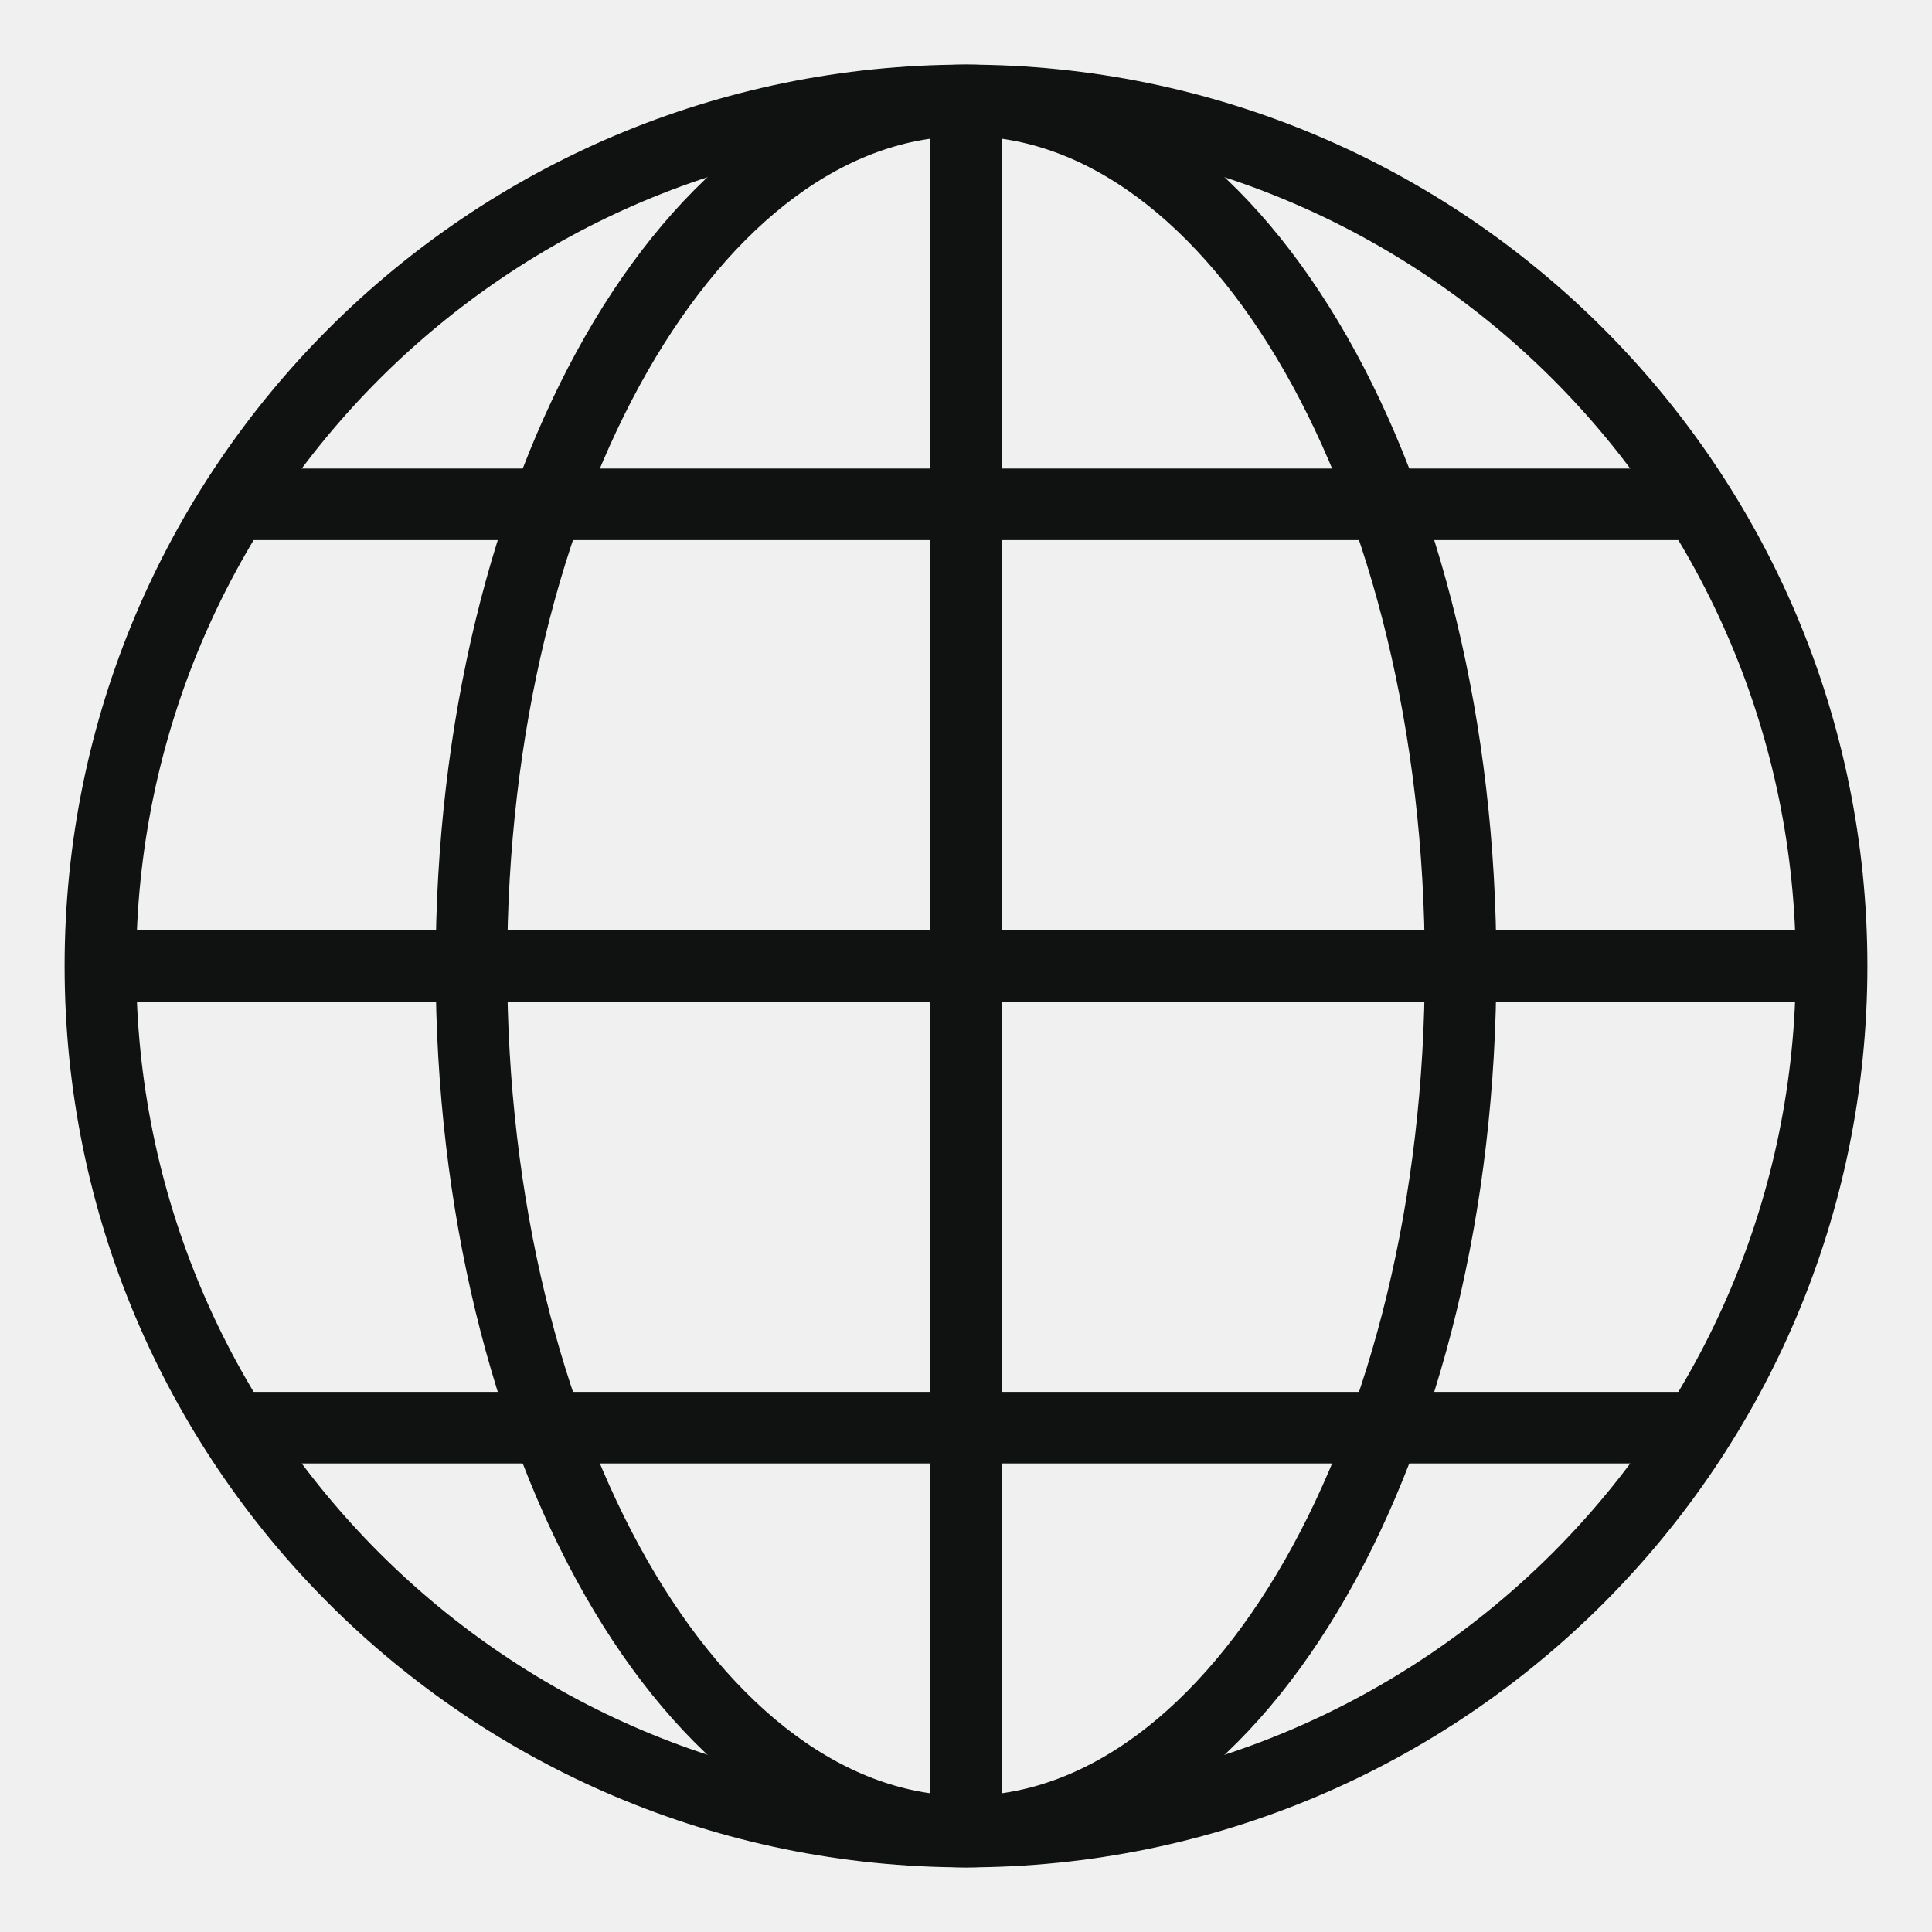
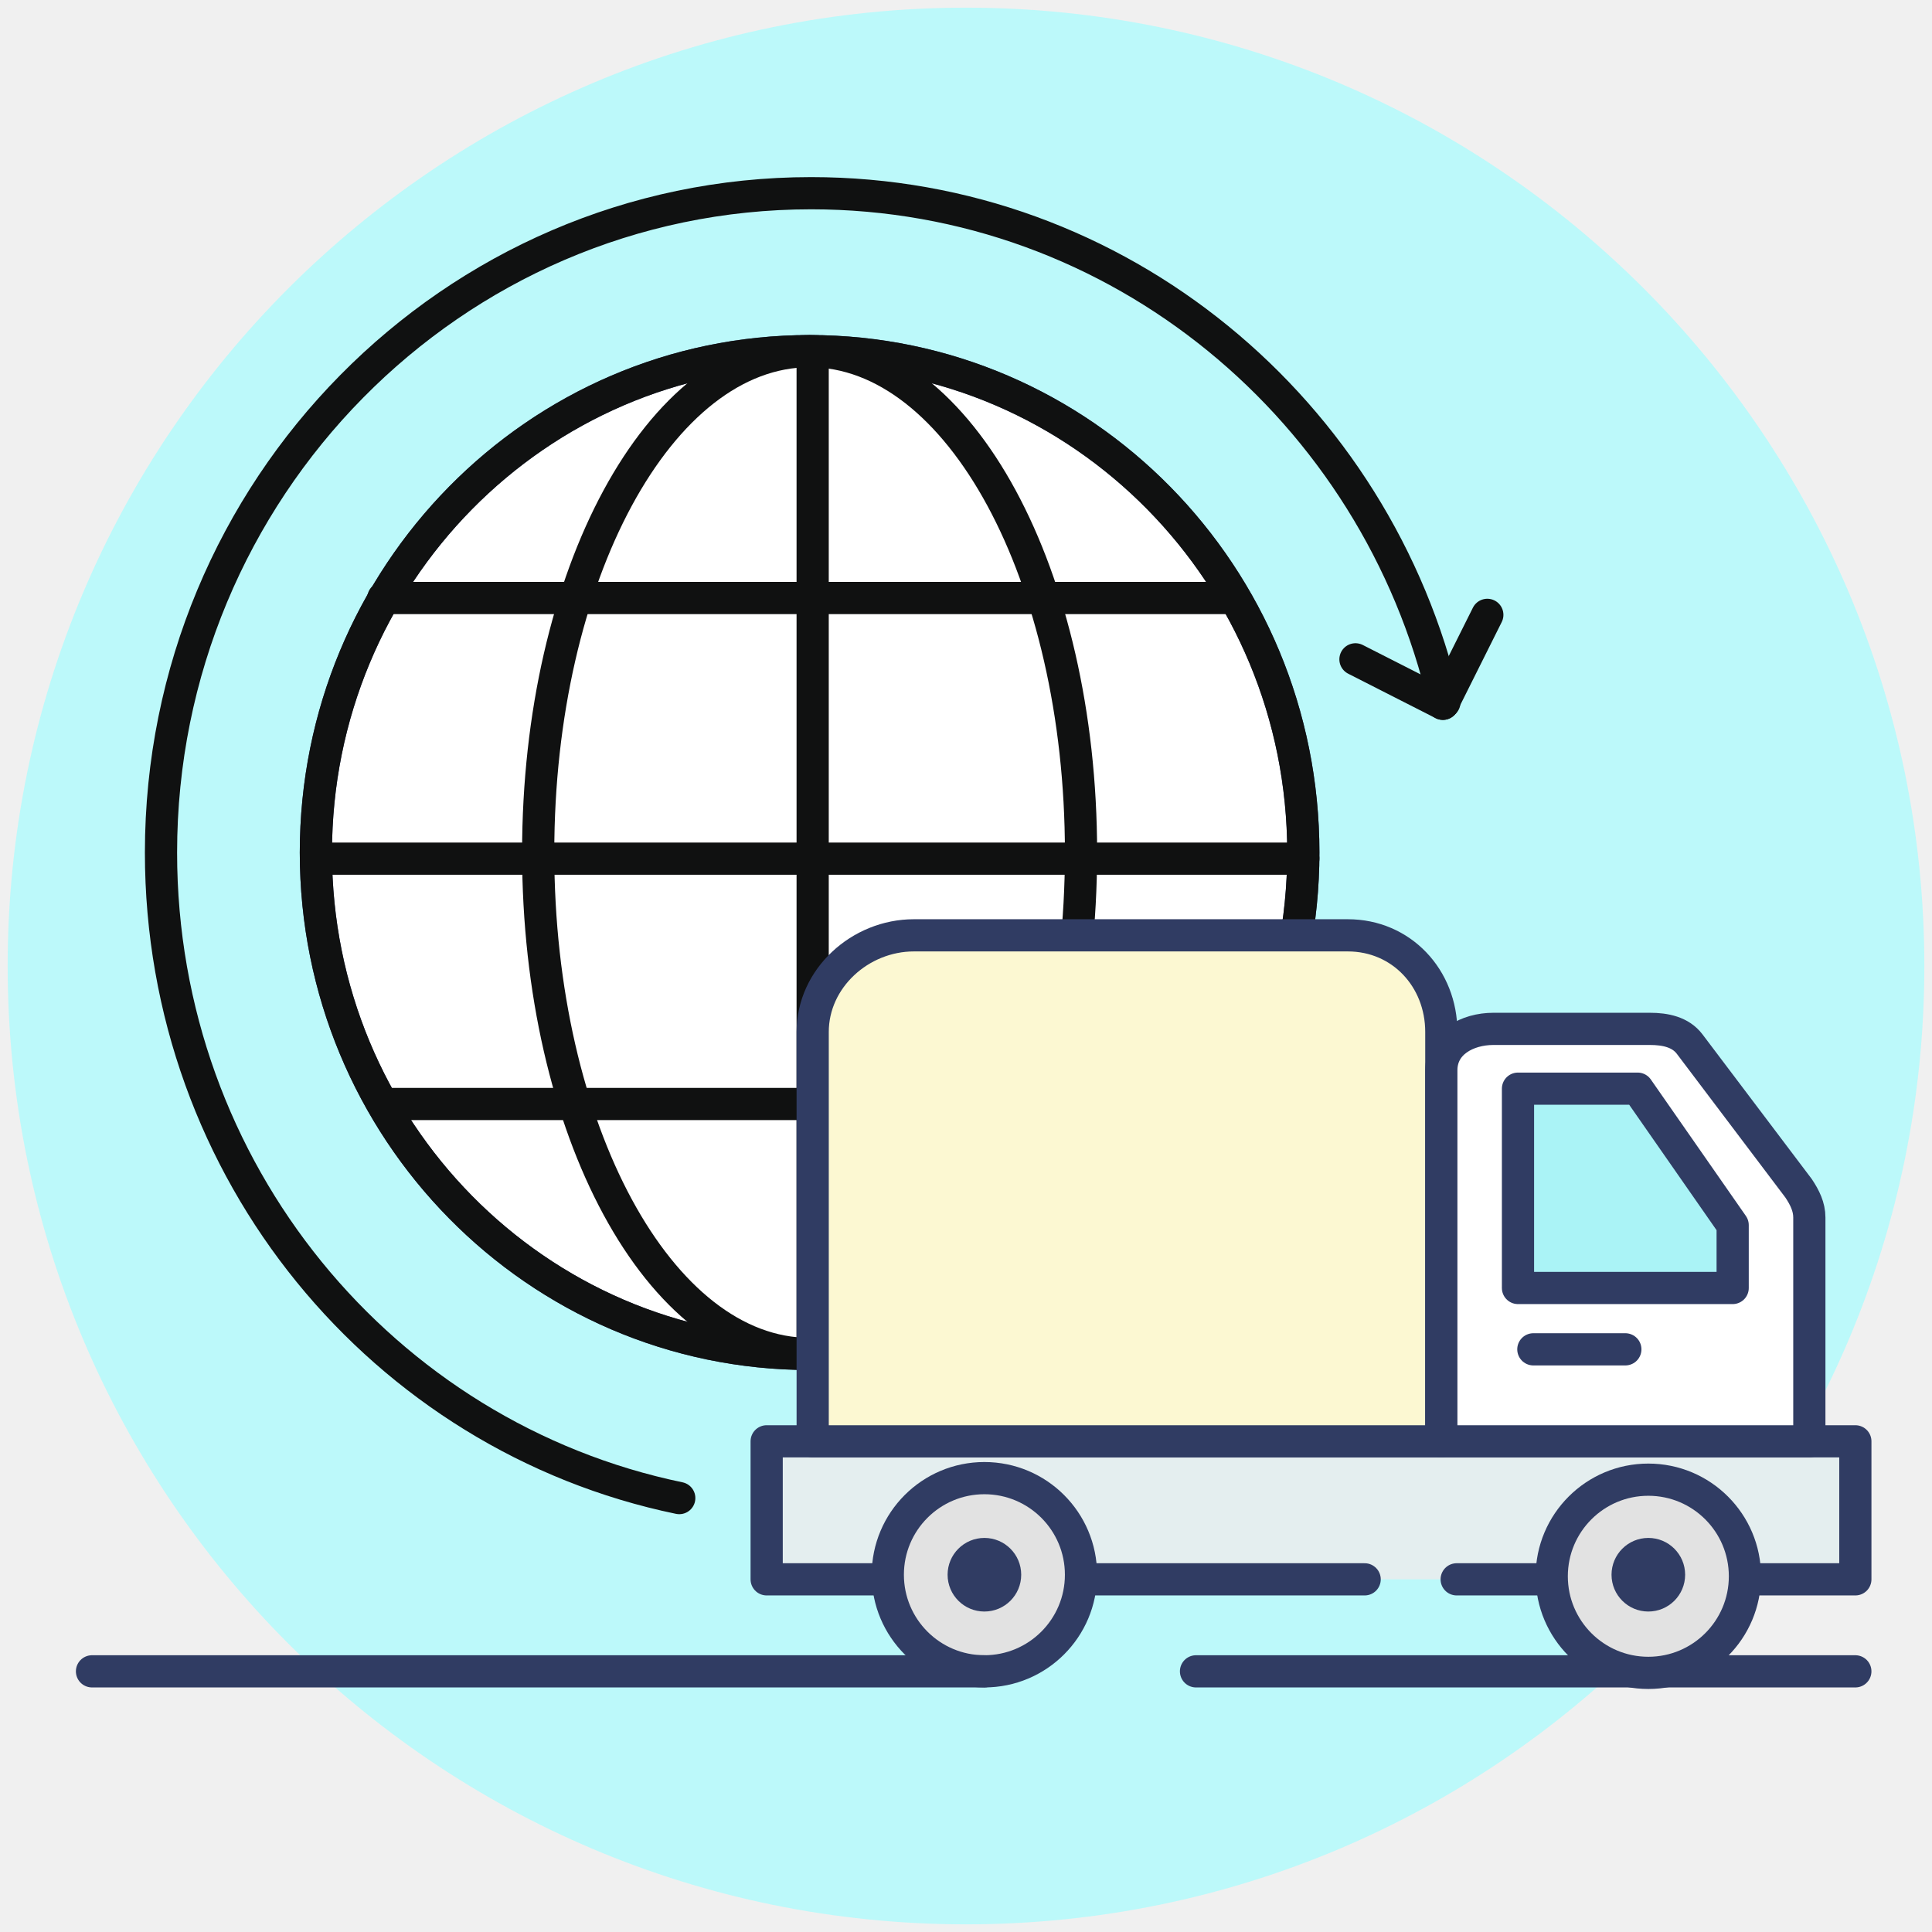
- <svg xmlns="http://www.w3.org/2000/svg" width="27px" height="27px" viewBox="0 0 27 27" version="1.1">
+ <svg xmlns="http://www.w3.org/2000/svg" width="60px" height="60px" viewBox="0 0 60 60" version="1.1">
  <g id="Page-1" stroke="none" stroke-width="1" fill="none" fill-rule="evenodd">
-     <g id="Update-Copy-6" transform="translate(-770, -464)" stroke="#101111">
-       <g id="globe" transform="translate(771, 465)">
-         <path d="M12.5,0.403 L12.5,24.597" id="Path" />
-         <path d="M0.403,12.5 L24.597,12.5" id="Path" />
-         <ellipse id="Oval" stroke-linecap="square" cx="12.5" cy="12.5" rx="6.912" ry="12.097" />
-         <path d="M2.266,6.048 L22.734,6.048" id="Path" />
-         <path d="M2.266,18.952 L22.734,18.952" id="Path" />
-         <circle id="Oval" stroke-linecap="square" cx="12.5" cy="12.5" r="12.097" />
+     <g id="Update-Copy-16" transform="translate(-224, -823)">
+       <g id="1" transform="translate(224, 823)">
+         <circle id="Oval" fill="#BCF9FA" fill-rule="nonzero" cx="30" cy="30" r="29.762" />
+         <path d="M37.143,51.905 L57.619,51.905" id="Path" stroke="#303C63" stroke-linecap="round" stroke-linejoin="round" />
+         <g id="Group" transform="translate(4.761905, 5.714286)">
+           <ellipse id="Oval" fill="#FFFFFF" fill-rule="nonzero" cx="20.381" cy="20.762" rx="15.333" ry="15.571" />
+           <ellipse id="Oval" stroke="#303C63" stroke-linecap="round" stroke-linejoin="round" cx="20.381" cy="20.762" rx="15.333" ry="15.571" />
+           <path d="M16.333,40.81 C7.143,38.905 0.238,30.667 0.238,20.762 C0.238,9.476 9.286,0.286 20.429,0.286 C30,0.286 38,7.048 40.095,16.095" id="Path" stroke="#101111" stroke-linecap="round" stroke-linejoin="round" />
+           <ellipse id="Oval" stroke="#101111" stroke-linecap="round" stroke-linejoin="round" cx="20.381" cy="20.762" rx="8.429" ry="15.571" />
+           <path d="M20.476,5.238 L20.476,36.19" id="Path" stroke="#101111" stroke-linecap="round" stroke-linejoin="round" />
+           <path d="M5.238,20.952 L35.714,20.952" id="Path" stroke="#101111" stroke-linecap="round" stroke-linejoin="round" />
+           <path d="M7.143,12.857 L33.333,12.857" id="Path" stroke="#101111" stroke-linecap="round" stroke-linejoin="round" />
+           <path d="M7.143,28.571 L33.333,28.571" id="Path" stroke="#101111" stroke-linecap="round" stroke-linejoin="round" />
+         </g>
+         <ellipse id="Oval" stroke="#101111" stroke-linecap="round" stroke-linejoin="round" cx="25.143" cy="26.476" rx="15.333" ry="15.571" />
+         <g id="Group" transform="translate(23.80952, 29.04762)">
+           <rect id="Rectangle" fill="#E4EEEF" fill-rule="nonzero" x="0" y="15.714" width="33.81" height="4.286" />
+           <polyline id="Path" stroke="#303C63" stroke-linecap="round" stroke-linejoin="round" points="21.429 20 33.81 20 33.81 15.714 0 15.714 0 20 18.571 20" />
+           <circle id="Oval" fill="#E2E2E2" fill-rule="nonzero" cx="6.762" cy="19.857" r="3" />
+           <circle id="Oval" fill="#E2E2E2" fill-rule="nonzero" cx="27.381" cy="19.857" r="3" />
+           <circle id="Oval" fill="#303C63" fill-rule="nonzero" cx="27.381" cy="19.857" r="1.143" />
+           <circle id="Oval" stroke="#303C63" stroke-linecap="round" stroke-linejoin="round" cx="6.762" cy="19.857" r="3" />
+           <circle id="Oval" fill="#303C63" fill-rule="nonzero" cx="6.762" cy="19.857" r="1.143" />
+           <circle id="Oval" stroke="#303C63" stroke-linecap="round" stroke-linejoin="round" cx="27.381" cy="19.905" r="3" />
+           <path d="M18.048,0 L4.571,0 C2.905,0 1.429,1.333 1.429,3 L1.429,15.714 L20.952,15.714 L20.952,3 C20.952,1.333 19.714,0 18.048,0 Z" id="Path" fill="#FCF8D2" fill-rule="nonzero" />
+           <path d="M18.048,0 L4.571,0 C2.905,0 1.429,1.333 1.429,3 L1.429,15.714 L20.952,15.714 L20.952,3 C20.952,1.333 19.714,0 18.048,0 Z" id="Path" stroke="#303C63" stroke-linecap="round" stroke-linejoin="round" />
+           <path d="M20.952,15.714 L32.381,15.714 L32.381,8.762 C32.381,8.429 32.238,8.143 32.048,7.857 L28.667,3.381 C28.381,3 27.905,2.905 27.429,2.905 L22.571,2.905 C21.762,2.905 20.952,3.333 20.952,4.19 L20.952,15.714 Z" id="Path" fill="#FFFFFF" fill-rule="nonzero" />
+           <path d="M20.952,15.714 L32.381,15.714 L32.381,8.762 C32.381,8.429 32.238,8.143 32.048,7.857 L28.667,3.381 C28.381,3 27.905,2.905 27.429,2.905 L22.571,2.905 C21.762,2.905 20.952,3.333 20.952,4.19 L20.952,15.714 Z" id="Path" stroke="#303C63" stroke-linecap="round" stroke-linejoin="round" />
+           <polygon id="Path" fill="#AAF3F6" fill-rule="nonzero" points="23.333 10.952 23.333 4.762 27.048 4.762 30 9 30 10.952" />
+           <polygon id="Path" stroke="#303C63" stroke-linecap="round" stroke-linejoin="round" points="23.333 10.952 23.333 4.762 27.048 4.762 30 9 30 10.952" />
+           <path d="M23.81,12.857 L26.667,12.857" id="Path" stroke="#303C63" stroke-linecap="round" stroke-linejoin="round" />
+         </g>
+         <path d="M44.81,21.857 L46.19,19.095" id="Path" stroke="#101111" stroke-linecap="round" stroke-linejoin="round" />
+         <path d="M44.81,21.857 L42.095,20.476" id="Path" stroke="#101111" stroke-linecap="round" stroke-linejoin="round" />
+         <path d="M30.571,51.905 L2.857,51.905" id="Path" stroke="#303C63" stroke-linecap="round" stroke-linejoin="round" />
      </g>
    </g>
  </g>
</svg>
